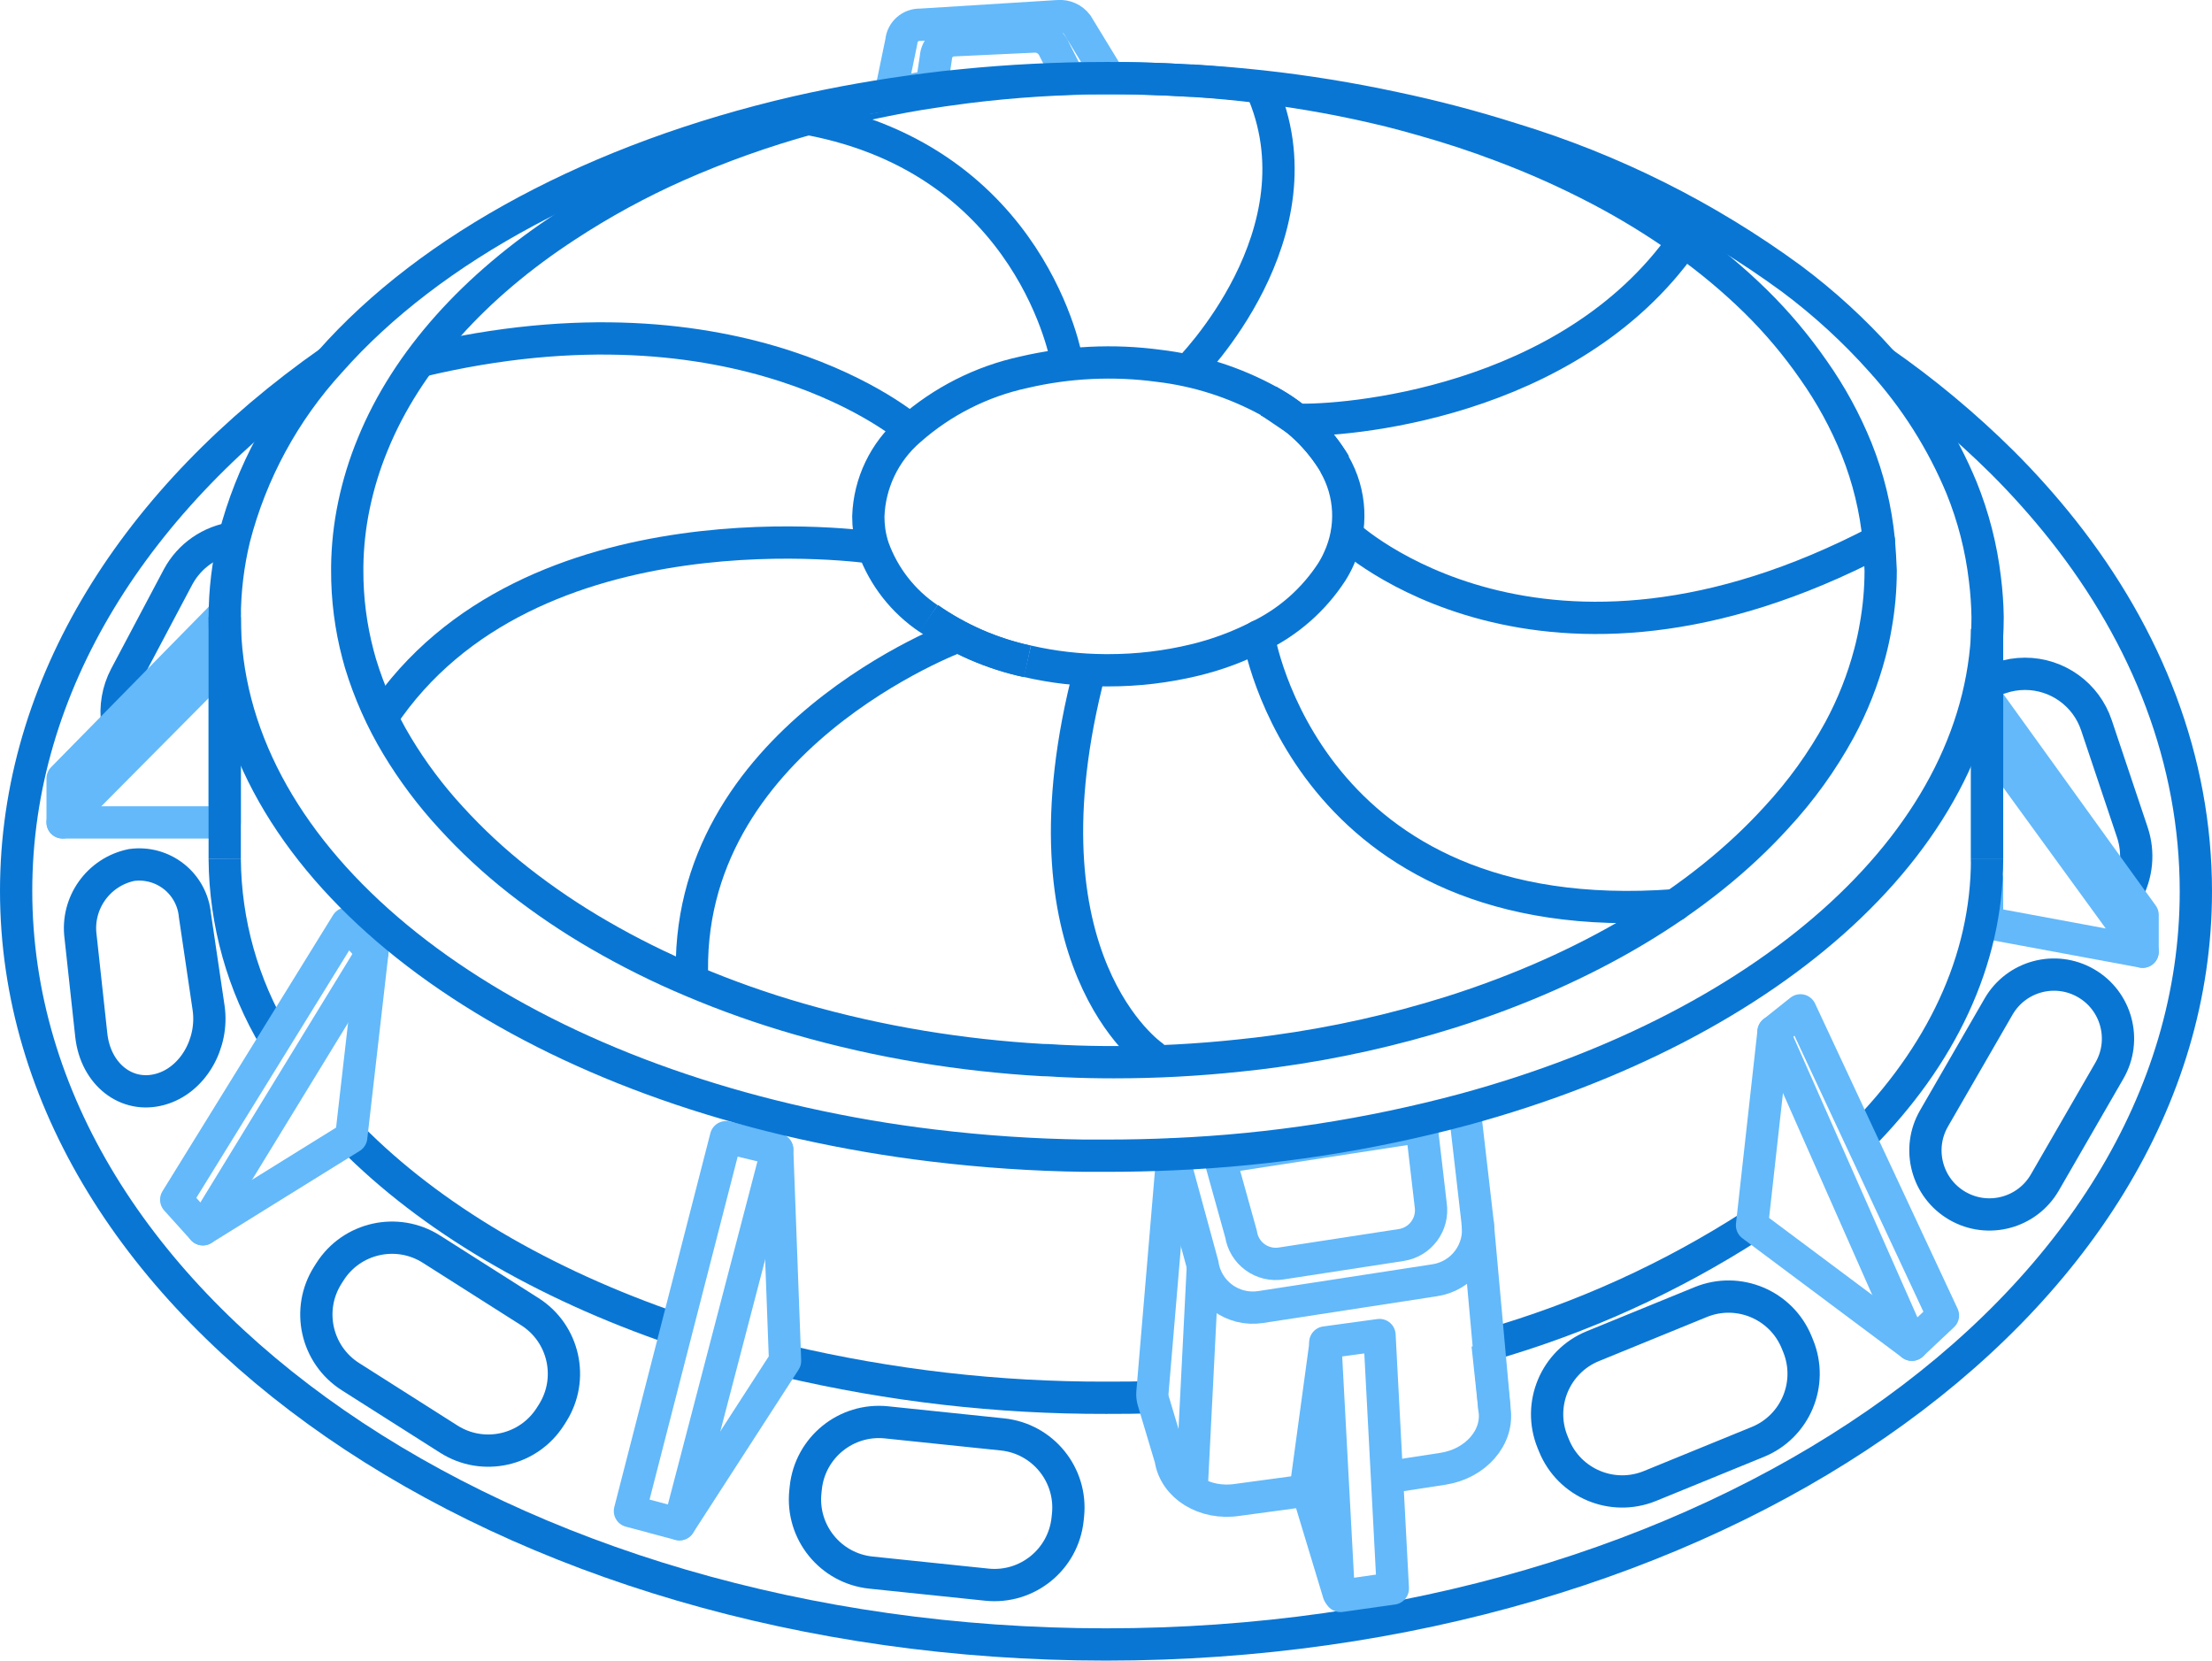
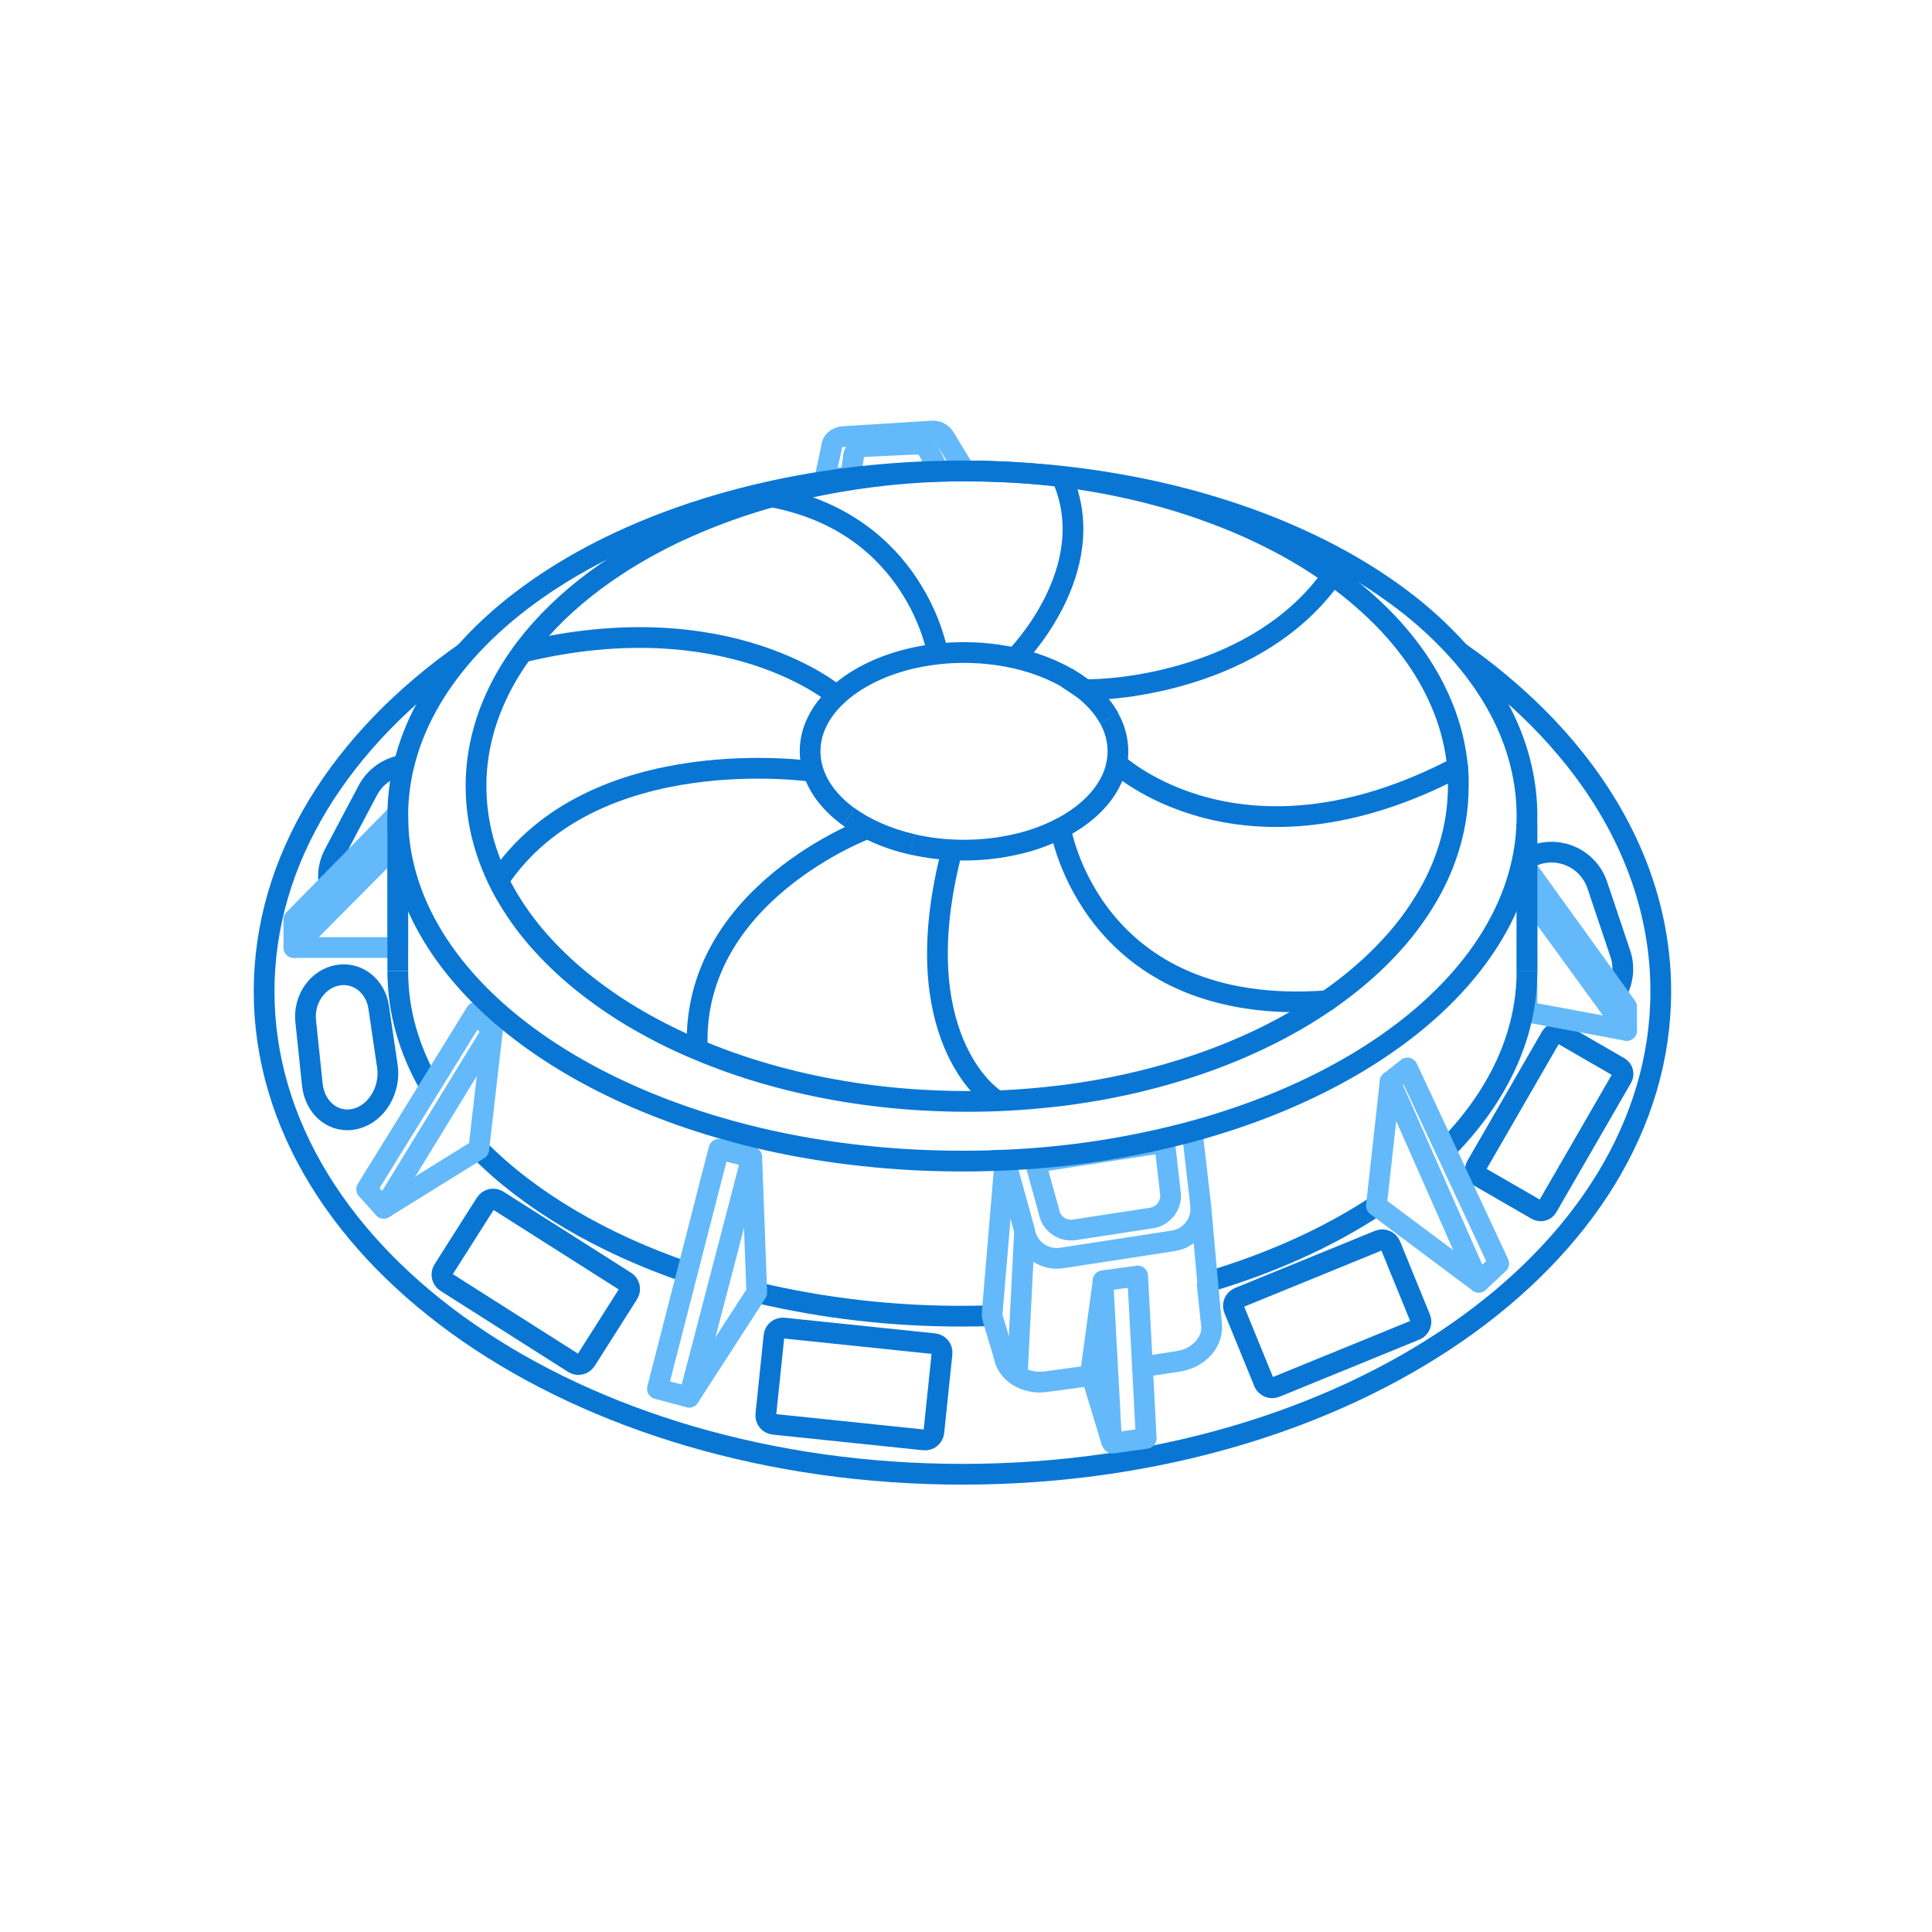
- <svg xmlns="http://www.w3.org/2000/svg" viewBox="0 0 205.63 154.35">
+ <svg xmlns="http://www.w3.org/2000/svg" viewBox="0 0 1490.83 1490.83">
  <defs>
-     <style>.cls-1,.cls-2,.cls-3,.cls-4{fill:none;stroke-width:3px;}.cls-1,.cls-4{stroke:#0976d4;}.cls-1,.cls-3,.cls-4{stroke-miterlimit:10;}.cls-2,.cls-3{stroke:#63b9fa;}.cls-2,.cls-4{stroke-linecap:round;}.cls-2{stroke-linejoin:round;}</style>
+     <style>.cls-1,.cls-2,.cls-3,.cls-4,.cls-5{fill:none;}.cls-1,.cls-4{stroke:#0976d4;}.cls-1,.cls-3,.cls-4{stroke-miterlimit:10;}.cls-1,.cls-2,.cls-3,.cls-4{stroke-width:16px;}.cls-2,.cls-3{stroke:#63b9fa;}.cls-2,.cls-4{stroke-linecap:round;}.cls-2{stroke-linejoin:round;}</style>
  </defs>
  <g id="Layer_2" data-name="Layer 2">
    <g id="Layer_1-2" data-name="Layer 1">
-       <rect class="cls-1" x="143.49" y="122.54" width="24.51" height="14.04" rx="6.84" ry="6.84" transform="translate(-37.43 68.53) rotate(-22.22)" />
-       <rect class="cls-1" x="175.99" y="95.78" width="23.9" height="11.9" rx="5.95" ry="5.95" transform="translate(5.87 213.63) rotate(-60)" />
-       <path class="cls-1" d="M185.48,63.18A5.2,5.2,0,0,1,186,63a7,7,0,0,1,2.23-.37,7,7,0,0,1,6.66,4.79l3.33,9.93a7,7,0,0,1-.54,5.69" />
-       <path class="cls-1" d="M18.12,85.08l1.27,8.59c.49,3.33-1.48,6.75-4.49,7.58h0c-3.12.87-6-1.38-6.41-5l-1-9.19a6,6,0,0,1,4.74-6.66h0A5.2,5.2,0,0,1,18.12,85.08Z" />
-       <rect class="cls-1" x="28.64" y="117.91" width="24.51" height="14.04" rx="6.84" ry="6.84" transform="translate(8.46 252.32) rotate(-147.58)" />
-       <rect class="cls-1" x="74.83" y="132.74" width="24.51" height="14.04" rx="6.84" ry="6.84" transform="translate(159.23 287.77) rotate(-174.06)" />
-       <path class="cls-1" d="M10.91,67.18a7.14,7.14,0,0,1,.74-4.3l4.9-9.25A7,7,0,0,1,21.78,50" />
-       <path class="cls-1" d="M25.59,96.6a33.15,33.15,0,0,1-4.7-16.75" />
-       <path class="cls-1" d="M162.88,113.89A92.17,92.17,0,0,1,138.39,125" />
-       <path class="cls-1" d="M73,126.49a128.63,128.63,0,0,0,29.83,3.43c1.44,0,2.87,0,4.29-.07h0" />
-       <path class="cls-1" d="M32.65,105.71c7.35,7.44,17.8,13.62,30.25,17.87" />
-       <polyline class="cls-2" points="184.72 81.73 184.72 85.78 199.18 88.46 199.18 85.04 197.71 83.01 184.72 64.98 184.72 68.58 184.72 79.85" />
-       <line class="cls-2" x1="184.72" y1="68.58" x2="199.18" y2="88.46" />
-       <polygon class="cls-2" points="67.49 105.7 72.25 106.85 72.98 126.49 63.16 141.68 58.56 140.45 67.49 105.7" />
-       <line class="cls-2" x1="72.25" y1="106.85" x2="63.16" y2="141.67" />
-       <polygon class="cls-2" points="32.24 85.84 34.62 88.5 32.65 105.7 18.86 114.26 16.38 111.51 32.24 85.84" />
-       <line class="cls-2" x1="34.62" y1="88.5" x2="18.86" y2="114.26" />
-       <polyline class="cls-2" points="5.82 76.44 20.89 76.44 20.89 61.25" />
-       <polyline class="cls-2" points="12.07 70.14 20.89 61.25 20.89 57.36 20.89 57.02 10.91 67.18 5.82 72.36 5.82 76.44 12.07 70.14" />
-       <line class="cls-2" x1="164.87" y1="95.9" x2="177.73" y2="124.99" />
-       <path class="cls-1" d="M174.66,50.26a30.76,30.76,0,0,0-2.07-8.53,36.27,36.27,0,0,0-4-7.33A44.63,44.63,0,0,0,163.2,28a55.1,55.1,0,0,0-6.69-5.58,67.82,67.82,0,0,0-7.88-4.83,79.78,79.78,0,0,0-9.07-4.05c-2.36-.9-4.81-1.7-7.33-2.41-1-.29-2-.55-3-.81a103.37,103.37,0,0,0-12-2.21h0q-3.1-.39-6.3-.6h-.12c-.84-.06-1.69-.1-2.54-.13-1.57-.07-3.15-.11-4.75-.11h-.46a108.77,108.77,0,0,0-13.17.83c-1.52.19-3,.41-4.49.65a100.3,100.3,0,0,0-10.22,2.28,88.81,88.81,0,0,0-12.25,4.37A72,72,0,0,0,52.66,21h0c-8.52,5.55-14.83,12.51-18,20.27a32,32,0,0,0-1.75,5.67,29.54,29.54,0,0,0-.63,5.71V53a30.22,30.22,0,0,0,1,7.83c.07.28.15.56.23.83a34.19,34.19,0,0,0,3.41,7.67,41.31,41.31,0,0,0,5,6.67,51.8,51.8,0,0,0,6.29,5.84,64.48,64.48,0,0,0,7.49,5.06,75.27,75.27,0,0,0,8.67,4.31,87.3,87.3,0,0,0,9.93,3.51,100.34,100.34,0,0,0,11.4,2.57h0a106,106,0,0,0,11.2,1.24c.69,0,1.39.08,2.09.1h0c1.5.07,3,.1,4.53.1a109.15,109.15,0,0,0,11.7-.62h0c1.13-.11,2.24-.25,3.34-.4a99,99,0,0,0,16.32-3.64c12.65-4,23.19-10.31,30.25-18.08A40.6,40.6,0,0,0,171,67.84a32.34,32.34,0,0,0,2.83-7.16q.33-1.24.54-2.49a29.47,29.47,0,0,0,.46-5.16C174.79,52.1,174.74,51.18,174.66,50.26Zm-56.75-13a15.92,15.92,0,0,1,6.19,5.9M86.33,57.47a25.46,25.46,0,0,0,9.17,4" />
-       <path class="cls-1" d="M156.51,22.45c-10.69,15.19-31.75,16.73-36,16.56l-2.57-1.74A28.17,28.17,0,0,0,107.7,34a34.69,34.69,0,0,0-12.52.6,23.56,23.56,0,0,0-10.6,5.36A11.09,11.09,0,0,0,80.72,48a9.94,9.94,0,0,0,.09,1.34,9.07,9.07,0,0,0,.38,1.6h0a13.43,13.43,0,0,0,5.14,6.56" />
-       <path class="cls-1" d="M95.5,61.46a32.93,32.93,0,0,0,7.23.84h.32a33.94,33.94,0,0,0,8-.95h0a26.58,26.58,0,0,0,5.94-2.2,16.85,16.85,0,0,0,6.82-6,9.82,9.82,0,0,0,.66-1.24,9.54,9.54,0,0,0-.42-8.77" />
-       <path class="cls-1" d="M172.91,105.76c7.5-7.55,11.81-16.42,11.81-25.91" />
-       <polygon class="cls-2" points="164.87 95.9 162.87 113.89 177.73 124.99 180.62 122.27 167.37 93.91 164.87 95.9" />
-       <path class="cls-1" d="M30.68,33.61C12.64,46.26,1.5,63.63,1.5,82.8c0,38.69,45.36,70.05,101.32,70.05s101.31-31.36,101.31-70c0-12.17-4.49-23.63-12.39-33.6a72.91,72.91,0,0,0-5.61-6.28,84.26,84.26,0,0,0-11.23-9.35" />
-       <polyline class="cls-1" points="20.89 79.85 20.89 76.44 20.89 61.25 20.89 57.36" />
-       <polyline class="cls-1" points="184.72 79.85 184.72 68.58 184.72 64.98 184.72 63.56 184.72 58.46" />
-       <path class="cls-3" d="M82.79,8.71l1-4.85A1.71,1.71,0,0,1,85.56,2.3l12.81-.8a2,2,0,0,1,1.76.78l3.05,5H99.37L97.89,4.37A1.94,1.94,0,0,0,96,3.4l-7.27.34A1.71,1.71,0,0,0,87,5.36L86.6,8Z" />
-       <line class="cls-3" x1="111.83" y1="117.53" x2="110.77" y2="138.53" />
-       <path class="cls-3" d="M136.1,103.12h.05l1.21,10.49a4.74,4.74,0,0,1-4,5.39l-16.19,2.49a4.73,4.73,0,0,1-5.39-4L109,107.29h0" />
-       <path class="cls-3" d="M138.29,125l.64,6c.4,2.58-1.74,5.05-4.79,5.52l-5.21.8" />
-       <path class="cls-3" d="M113.39,107.6l18.76-2.89L133,112a3.27,3.27,0,0,1-2.73,3.72l-11.18,1.72a3.26,3.26,0,0,1-3.72-2.73Z" />
-       <line class="cls-3" x1="137.36" y1="113.6" x2="138.93" y2="130.95" />
-       <polygon class="cls-2" points="124.45 148.11 121.42 138.1 123.21 124.96 124.45 148.11" />
-       <polyline class="cls-2" points="123.2 124.78 128.24 124.09 129.48 147.65 124.61 148.34" />
-       <path class="cls-2" d="M109,107.29l-1.87,22.15a2.17,2.17,0,0,0,.09.8l1.6,5.35c.39,2.58,3.18,4.29,6.22,3.82l6.13-.83" />
-       <path class="cls-1" d="M184.52,53.81a32.69,32.69,0,0,0-2.17-8.47,40.91,40.91,0,0,0-7.45-11.77,56.34,56.34,0,0,0-8.37-7.67h0a86.58,86.58,0,0,0-26-13,111.69,111.69,0,0,0-10.92-2.87,121.82,121.82,0,0,0-12.32-2h0c-2.11-.23-4.23-.41-6.4-.54h-.12c-.84,0-1.67-.09-2.52-.12-1.7-.07-3.42-.11-5.15-.11h-.32c-4.51,0-8.94.23-13.25.66-1.16.11-2.32.24-3.46.39h0q-6.15.78-12,2.11C55.48,14.71,40.05,23,30.68,33.61A38.58,38.58,0,0,0,21.78,50a31.55,31.55,0,0,0-.89,7.4c0,21.6,22.38,40,53.74,47a121.6,121.6,0,0,0,12.15,2.08,131.88,131.88,0,0,0,14,.94l2.08,0q3.14,0,6.23-.14a125.16,125.16,0,0,0,27.06-4.17c28.65-7.8,48.62-25.35,48.62-45.76A32.35,32.35,0,0,0,184.52,53.81ZM117.91,37.27a15.92,15.92,0,0,1,6.19,5.9M86.33,57.47a25.46,25.46,0,0,0,9.17,4" />
-       <path class="cls-4" d="M101.31,62.3c-7.07,27,5.82,35.84,5.82,35.84" />
-       <path class="cls-4" d="M117,59.14s4.39,27.57,38.7,25" />
-       <path class="cls-4" d="M125.21,49.71s18.06,17,49.45.55" />
-       <path class="cls-1" d="M110.44,34.44s12.86-12.79,6.78-26.3" />
-       <path class="cls-1" d="M99.17,33.57s-3.12-18.6-24-22.51" />
-       <path class="cls-1" d="M84.58,39.91S69,26.36,39,33.57" />
-       <path class="cls-1" d="M81.19,50.91s-32-4.79-45.7,15.82" />
-       <path class="cls-1" d="M89.07,59.14s-25.76,9.52-24.72,32.1" />
+       <rect class="cls-1" x="958.98" y="976.37" width="130.37" height="74.66" rx="6.84" ry="6.84" transform="translate(-307.33 462.68) rotate(-22.22)" />
+       <rect class="cls-1" x="1131.88" y="834.06" width="127.1" height="63.29" rx="5.95" ry="5.95" transform="translate(-152.01 1468.12) rotate(-60)" />
+       <path class="cls-1" d="M1182.32,660.65c1-.41,2-.79,3-1.13a37.27,37.27,0,0,1,47.25,23.53l17.74,52.81a37.36,37.36,0,0,1-2.89,30.25" />
+       <path class="cls-1" d="M292.19,777.14l6.74,45.68c2.61,17.71-7.83,35.9-23.86,40.34h0c-16.58,4.59-32.1-7.37-34.08-26.38l-5.1-48.9c-1.8-17.24,9.7-33,25.19-35.41h0C276.09,750.07,289.81,761,292.19,777.14Z" />
+       <rect class="cls-1" x="348.17" y="951.75" width="130.37" height="74.66" rx="6.84" ry="6.84" transform="translate(232.1 2045.63) rotate(-147.58)" />
+       <rect class="cls-1" x="593.82" y="1030.61" width="130.37" height="74.66" rx="6.84" ry="6.84" transform="translate(1203.88 2198.37) rotate(-174.06)" />
+       <path class="cls-1" d="M253.86,681.93a33.81,33.81,0,0,1-.41-5.41,37.3,37.3,0,0,1,4.33-17.44l26.05-49.23a37.29,37.29,0,0,1,27.83-19.49" />
+       <path class="cls-1" d="M331.94,838.41c-16.2-27.85-25-57.84-25-89.07" />
+       <path class="cls-1" d="M1062.1,930.38c-36.81,24.26-80.94,44.32-130.22,58.87" />
+       <path class="cls-1" d="M584,997.39a683.53,683.53,0,0,0,158.66,18.23q11.48,0,22.82-.37h.22" />
+       <path class="cls-1" d="M369.45,886.84c39.14,39.6,94.68,72.47,160.89,95.07" />
+       <polyline class="cls-2" points="1178.3 759.32 1178.3 780.86 1255.17 795.12 1255.17 776.92 1247.37 766.12 1178.3 670.24 1178.3 689.36 1178.3 749.34" />
+       <line class="cls-2" x1="1178.3" y1="689.37" x2="1255.16" y2="795.12" />
+       <polygon class="cls-2" points="554.76 886.84 580.08 892.95 583.96 997.41 531.74 1078.15 507.3 1071.63 554.76 886.84" />
+       <line class="cls-2" x1="580.07" y1="892.95" x2="531.74" y2="1078.15" />
+       <polygon class="cls-2" points="367.28 781.18 379.97 795.32 369.45 886.84 296.11 932.33 282.94 917.7 367.28 781.18" />
+       <line class="cls-2" x1="379.97" y1="795.32" x2="296.11" y2="932.33" />
+       <polyline class="cls-2" points="226.76 731.16 306.94 731.16 306.94 650.4" />
+       <polyline class="cls-2" points="260 697.68 306.94 650.4 306.94 629.71 306.94 627.9 253.86 681.93 226.76 709.52 226.76 731.16 260 697.68" />
+       <line class="cls-2" x1="1072.72" y1="834.68" x2="1141.08" y2="989.42" />
+       <path class="cls-1" d="M1124.76,592a164.46,164.46,0,0,0-11-45.4,193.54,193.54,0,0,0-21.09-39,238.08,238.08,0,0,0-28.88-33.92A294.22,294.22,0,0,0,1028.22,444a358.9,358.9,0,0,0-41.9-25.66,418.56,418.56,0,0,0-48.25-21.54q-18.83-7.15-39-12.85c-5.33-1.51-10.74-2.93-16.19-4.28a544.63,544.63,0,0,0-63.59-11.76h0q-16.5-2.06-33.48-3.2c-.22,0-.44,0-.66-.05-4.48-.3-9-.52-13.5-.69-8.37-.39-16.78-.56-25.27-.56-.66,0-1.34,0-2,0a1.69,1.69,0,0,0-.45,0,580.51,580.51,0,0,0-70.07,4.43q-12.08,1.5-23.85,3.47a526.23,526.23,0,0,0-54.39,12.09,467.19,467.19,0,0,0-65.11,23.28,381.61,381.61,0,0,0-54.59,29.55h0C430.6,465.81,397,502.79,380,544.08a167.31,167.31,0,0,0-9.34,30.18,157.14,157.14,0,0,0-3.33,30.35c0,.69,0,1.37,0,2.06a160.18,160.18,0,0,0,5.55,41.68c.39,1.46.81,2.93,1.22,4.37a181.56,181.56,0,0,0,18.13,40.83A220.62,220.62,0,0,0,418.69,729a276.85,276.85,0,0,0,33.46,31A337.26,337.26,0,0,0,492,787a402.76,402.76,0,0,0,46.13,22.92,469.26,469.26,0,0,0,52.8,18.66,527.64,527.64,0,0,0,60.61,13.65h0a568.84,568.84,0,0,0,59.55,6.63c3.69.22,7.41.41,11.13.54h0q12,.51,24.09.51a589.77,589.77,0,0,0,62.25-3.28h0l0,0q9-.92,17.78-2.15a527,527,0,0,0,86.81-19.35c67.26-21.18,123.32-54.81,160.86-96.17a216.79,216.79,0,0,0,31-43.51,174.81,174.81,0,0,0,15-38.09c1.15-4.37,2.1-8.78,2.89-13.2a158.05,158.05,0,0,0,2.39-27.47C1125.44,601.73,1125.22,596.84,1124.76,592ZM823,522.87c14.75,8.42,26.18,19.18,32.93,31.36M655,630.32c13.09,9.47,29.82,16.85,48.77,21.21" />
+       <path class="cls-1" d="M1028.22,444c-56.83,80.81-168.83,89-191.61,88.08L823,522.87c-15.11-8.68-33.75-14.89-54.32-17.68a181,181,0,0,0-24.73-1.66A177.92,177.92,0,0,0,702,508.4C679,514,659.34,524,645.67,536.89c-13,12.2-20.55,27-20.55,42.88a49.59,49.59,0,0,0,.51,7.11,51.77,51.77,0,0,0,2,8.51h0c4.28,13.21,13.89,25.2,27.34,34.93" />
+       <path class="cls-1" d="M703.75,651.53A177.18,177.18,0,0,0,742.23,656h0c.54,0,1.1,0,1.66,0a178.56,178.56,0,0,0,42.76-5.09l.05,0h0a144.71,144.71,0,0,0,31.58-11.69c16-8.29,28.66-19.2,36.27-31.7a58.06,58.06,0,0,0,3.5-6.6,51.29,51.29,0,0,0,4.62-21.13,52.32,52.32,0,0,0-6.82-25.54" />
+       <path class="cls-1" d="M1115.46,887.16c39.9-40.19,62.84-87.37,62.84-137.82" />
+       <polygon class="cls-2" points="1072.72 834.68 1062.09 930.39 1141.08 989.42 1156.49 974.97 1086.01 824.11 1072.72 834.68" />
+       <path class="cls-1" d="M359,503.38C263,570.67,203.8,663.07,203.8,765c0,205.8,241.26,372.61,538.87,372.61S1281.54,970.81,1281.54,765c0-64.74-23.9-125.66-65.94-178.71a380.15,380.15,0,0,0-29.82-33.37,446.38,446.38,0,0,0-59.73-49.74" />
+       <polyline class="cls-1" points="306.94 749.34 306.94 731.16 306.94 650.4 306.94 629.71" />
+       <polyline class="cls-1" points="1178.3 749.34 1178.3 689.36 1178.3 670.24 1178.3 662.68 1178.3 635.55" />
+       <path class="cls-3" d="M636.18,371l5.48-25.81c0-4.36,4-8,9.2-8.31L719,332.64a10.6,10.6,0,0,1,9.41,4.14l16.18,26.64H724.32l-7.88-15.57c-1.64-3.31-5.63-5.37-9.9-5.12l-38.71,1.81c-5.36.31-9.46,4.1-9.28,8.59l-2.14,14.13Z" />
+       <line class="cls-3" x1="790.61" y1="949.72" x2="784.96" y2="1061.44" />
+       <path class="cls-3" d="M919.7,873.1l.24-.05,6.44,55.76a25.17,25.17,0,0,1-21,28.67l-86.12,13.25a25.11,25.11,0,0,1-28.64-21l-15.07-54.44.22,0" />
+       <path class="cls-3" d="M931.34,989.42l3.42,31.7c2.11,13.72-9.29,26.85-25.48,29.35l-27.71,4.26" />
+       <path class="cls-3" d="M798.91,896.91l99.74-15.36,4.44,38.54a17.35,17.35,0,0,1-14.51,19.78L829.11,949a17.35,17.35,0,0,1-19.79-14.51Z" />
+       <line class="cls-3" x1="926.38" y1="928.81" x2="934.76" y2="1021.12" />
+       <polygon class="cls-2" points="857.75 1112.38 841.63 1059.13 851.12 989.25 857.75 1112.38" />
+       <polyline class="cls-2" points="851.11 988.28 877.89 984.65 884.49 1109.92 858.59 1113.58" />
+       <path class="cls-2" d="M775.54,895.28l-9.92,117.79a11.41,11.41,0,0,0,.45,4.27l8.52,28.46c2.1,13.69,16.92,22.79,33.11,20.3l32.6-4.42" />
+       <path class="cls-1" d="M1177.22,610.85a172.94,172.94,0,0,0-11.54-45.05c-8.9-22.09-22.33-43.1-39.62-62.61a304.64,304.64,0,0,0-44.52-40.83h0c-37.62-28.42-84.61-52-138.07-69a592.55,592.55,0,0,0-58-15.29,663.28,663.28,0,0,0-65.58-10.49h0q-16.8-1.84-34-2.86c-.22,0-.44,0-.66-.05-4.45-.27-8.91-.47-13.41-.64q-13.58-.59-27.36-.59a1.69,1.69,0,0,0-.45,0c-.44,0-.85,0-1.29,0q-36,0-70.44,3.47c-6.19.61-12.35,1.3-18.44,2.08h0q-32.76,4.15-63.54,11.23C490.92,402.86,408.81,447,359,503.38c-23.5,26.59-39.82,55.91-47.35,87a166.69,166.69,0,0,0-4.72,39.35c0,114.91,119,212.79,285.8,250.14a648.34,648.34,0,0,0,64.64,11,696.31,696.31,0,0,0,74.18,5c3.67.07,7.37.09,11.06.09q16.73,0,33.14-.75A666.25,666.25,0,0,0,919.7,873.1c152.37-41.49,258.6-134.84,258.6-243.39A166.61,166.61,0,0,0,1177.22,610.85ZM823,522.87c14.75,8.42,26.18,19.18,32.93,31.36M655,630.32c13.09,9.47,29.82,16.85,48.77,21.21" />
+       <path class="cls-4" d="M734.64,656c-37.58,143.79,30.94,190.61,30.94,190.61" />
+       <path class="cls-4" d="M818.32,639.2s23.36,146.62,205.84,133" />
+       <path class="cls-4" d="M861.78,589.05s96.05,90.48,263,2.92" />
+       <path class="cls-1" d="M783.23,507.82s68.36-68.05,36.07-139.89" />
+       <path class="cls-1" d="M723.28,503.19S706.66,404.27,595.6,383.44" />
+       <path class="cls-1" d="M645.67,536.89s-83-72.06-242.41-33.7" />
+       <path class="cls-1" d="M627.64,595.39S457.42,570,384.6,679.53" />
+       <path class="cls-1" d="M669.58,639.2S532.53,689.81,538.1,809.92" />
+       <rect class="cls-5" width="1490.83" height="1490.83" />
    </g>
  </g>
</svg>
